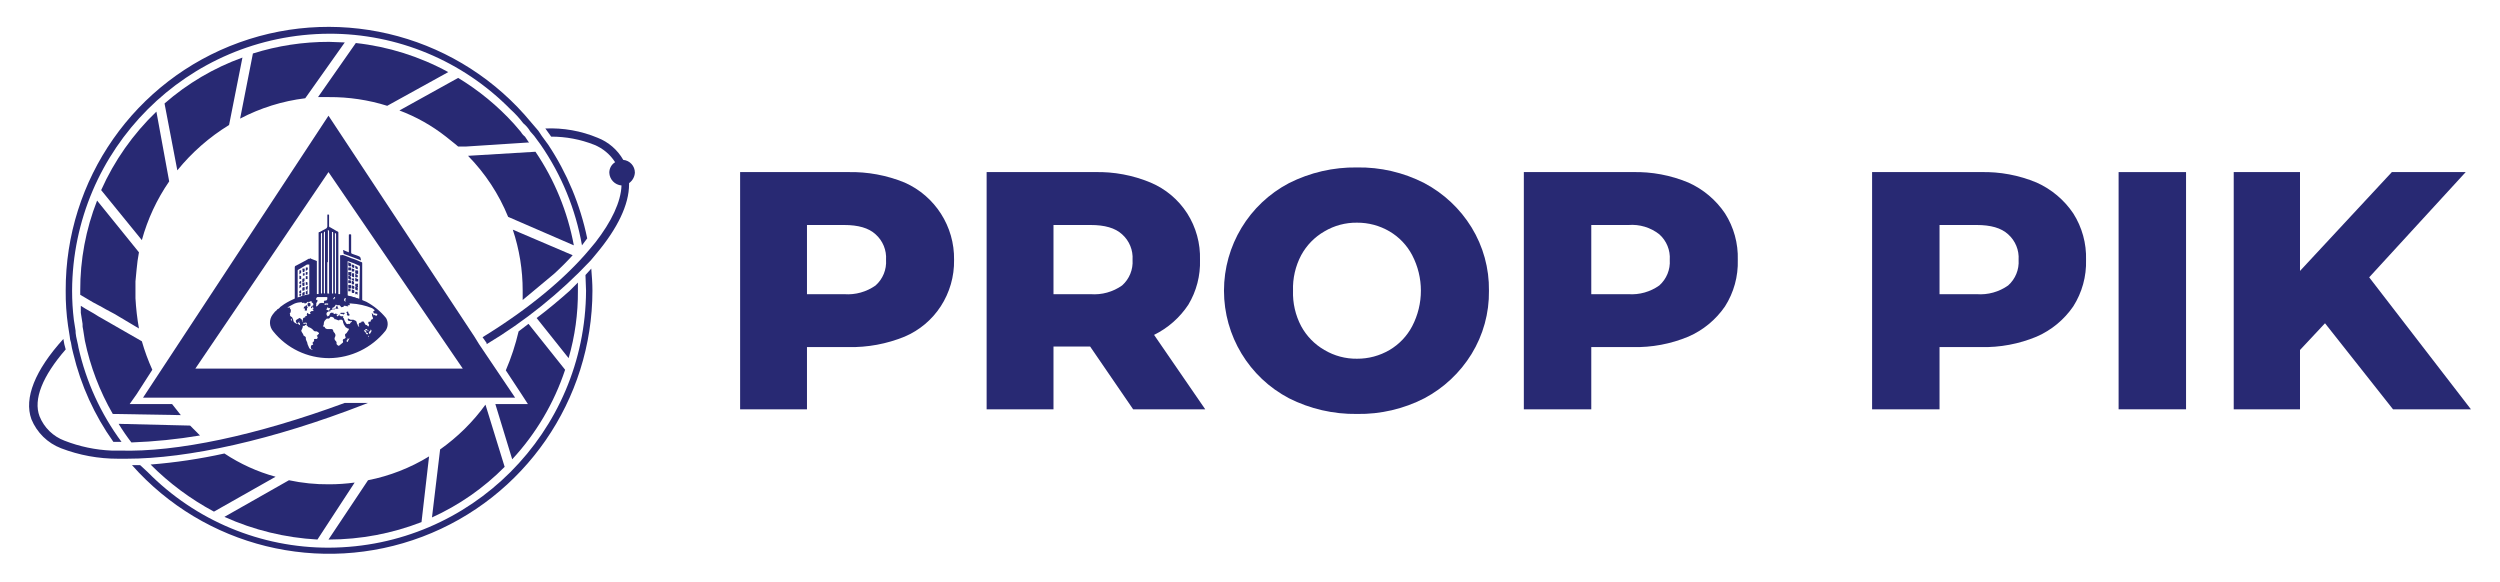
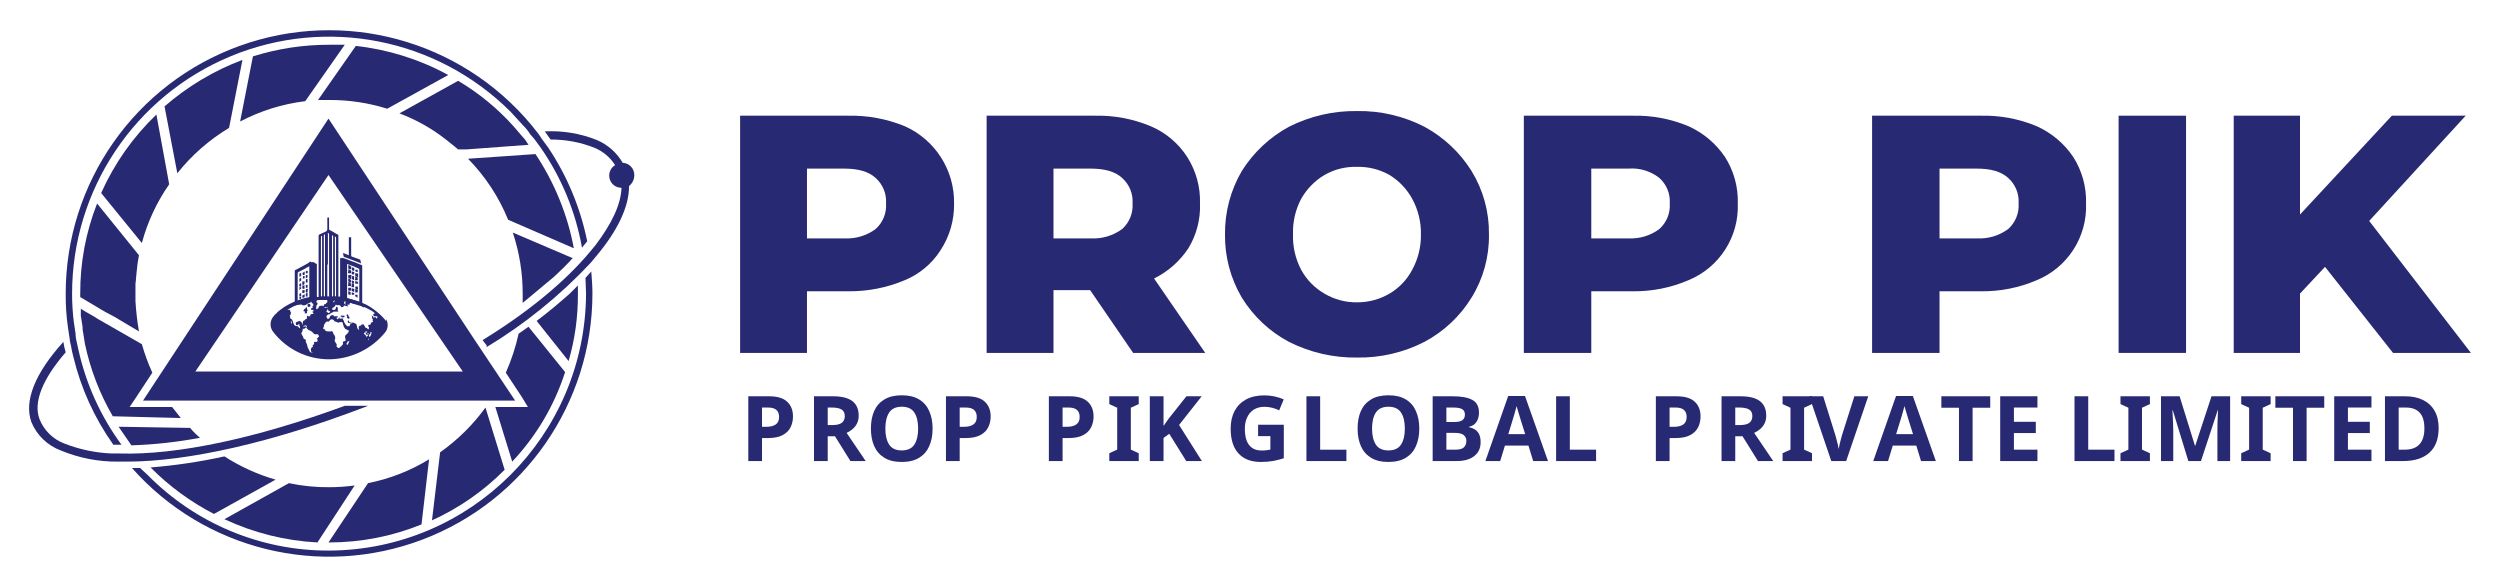
- <svg xmlns="http://www.w3.org/2000/svg" id="Layer_1" data-name="Layer 1" viewBox="0 0 430 100">
+ <svg xmlns="http://www.w3.org/2000/svg" id="Layer_1" data-name="Layer 1" viewBox="0 0 430 101">
  <defs>
-     <style>.cls-1{fill:#282973;}</style>
+     <style>.cls-1,.cls-2{fill:#282973;}.cls-2{font-size:15.59px;font-family:Montserrat-Bold, Montserrat;font-weight:700;}.cls-3{letter-spacing:-0.01em;}.cls-4{letter-spacing:0em;}.cls-5{letter-spacing:-0.01em;}.cls-6{letter-spacing:0em;}.cls-7{letter-spacing:-0.04em;}.cls-8{letter-spacing:-0.03em;}</style>
  </defs>
-   <path class="cls-1" d="M56.6,7.2a43.3,43.3,0,0,0-13.1,2L41.3,20.4a32.6,32.6,0,0,1,11.2-3.5h0l6.8-9.6ZM90.9,24.4l-.6-.9a2.7,2.7,0,0,1-.7-.8l-1.2-1.4a43,43,0,0,0-9.6-7.9h0L68.7,19a30,30,0,0,1,8,4.5l1.5,1.2.6.5h1.4L91,24.5A.1.1,0,0,0,90.9,24.4ZM56.6,83.3a31.7,31.7,0,0,1-6.9-.7L38.6,88.9a44.8,44.8,0,0,0,16,3.9L61,83A32.5,32.5,0,0,1,56.6,83.3ZM26.9,19.2a42.9,42.9,0,0,0-9.5,13.5l7,8.6a33.3,33.3,0,0,1,4.7-10.1ZM23.3,50V48.4c.1-.7.1-1.4.2-2.1a28.9,28.9,0,0,1,.4-2.9l-7.2-8.9A41.9,41.9,0,0,0,13.8,50v.7L16,52l1.5.8.7.4,1.5.8,4.2,2.5a43.5,43.5,0,0,1-.6-5.2Zm6.3,19.5H22.3l1.2-1.7,2.7-4.2a35.4,35.4,0,0,1-1.8-4.9l-6.1-3.5-1.4-.8-.8-.5-1.4-.8-.8-.5v1.2l.3,1.9a3.1,3.1,0,0,0,.1,1l.3,1.9a42.7,42.7,0,0,0,4.8,12.6l11.7.2Zm3.1,3.7-12.3-.3a36.2,36.2,0,0,0,2.2,3.2,90.7,90.7,0,0,0,11.8-1.2ZM38.6,78h0a93.3,93.3,0,0,1-12.7,1.9A46.1,46.1,0,0,0,36.8,88l10.6-6A30.5,30.5,0,0,1,38.6,78Zm24.7,4.6L56.5,92.8h.1a44.1,44.1,0,0,0,15.9-3l1.3-11.3A31.9,31.9,0,0,1,63.3,82.6Zm20.2-13a33.5,33.5,0,0,1-7.8,7.7h0L74.3,89a41.9,41.9,0,0,0,12.5-8.7Zm7.4-13.9L89.2,57h0A40.4,40.4,0,0,1,87,63.7l2.7,4.1,1.1,1.7H85.2L88.1,79a42.2,42.2,0,0,0,9.1-15.4ZM88.2,39.5h0A33,33,0,0,1,89.9,50v1.6l5.4-4.5c1.2-1.1,2.2-2.1,3.2-3.2Zm11.2,9.1L98,50c-1.8,1.6-3.7,3.2-5.7,4.7l5.5,6.9A40.6,40.6,0,0,0,99.4,50ZM92.1,26.1l-11.6.7h0a32.5,32.5,0,0,1,6.9,10.5h0l11.3,4.9A42.5,42.5,0,0,0,92.1,26.1ZM61.2,7.4l-6.5,9.3h1.9a32.7,32.7,0,0,1,10,1.5l10.5-5.8A42.9,42.9,0,0,0,61.2,7.4ZM28.3,17.8l2.2,11.5a35,35,0,0,1,8.9-7.8L41.7,9.9A42,42,0,0,0,28.3,17.8Z" />
-   <path class="cls-1" d="M13.5,59.8c-.1-.7-.3-1.3-.4-1.9s-.1-.7-.1-1L12.7,55a41.9,41.9,0,0,1-.3-5A44.4,44.4,0,0,1,56.6,5.8a43.6,43.6,0,0,1,31.2,13A17,17,0,0,1,90,21.2a5.3,5.3,0,0,1,1.2,1.4l.7.8L93,24.9a43.8,43.8,0,0,1,7.1,17.3L101,41a45.9,45.9,0,0,0-6.7-16.1l-1.1-1.5-.6-.9-1.2-1.4A45.2,45.2,0,0,0,11.3,50a40.3,40.3,0,0,0,.4,6l.3,1.9a3.6,3.6,0,0,0,.2,1,16.2,16.2,0,0,0,.4,1.9A43.7,43.7,0,0,0,19.5,76h1.4A43.1,43.1,0,0,1,13.5,59.8Z" />
-   <path class="cls-1" d="M101.7,46.2l-1,1.1c0,.9.1,1.8.1,2.7A44.4,44.4,0,0,1,56.6,94.2a43.6,43.6,0,0,1-31.2-13L24.1,80H22.7a45.3,45.3,0,0,0,79.2-30C101.9,48.7,101.8,47.5,101.7,46.2Z" />
-   <path class="cls-1" d="M63.3,69.3l-.5.2c-15.9,6.2-30.5,9.4-41,9.4H20.3a27.2,27.2,0,0,1-9.8-1.8,9,9,0,0,1-5.1-5c-1.3-3.6.6-8.4,5.5-13.8a11.6,11.6,0,0,0,.4,1.8c-4,4.6-5.6,8.6-4.5,11.5a7.4,7.4,0,0,0,4.3,4.2,25.1,25.1,0,0,0,8.1,1.7h1.4c9.8.3,23.5-2.6,38.7-8.2Z" />
-   <path class="cls-1" d="M108.2,31.5v.2c0,3.5-2,7.6-5.6,11.9l-1,1.2A83.7,83.7,0,0,1,83.7,59.2V59l-.7-1c8-4.9,14.3-10.2,18.4-15.1l1-1.2c2.8-3.6,4.4-7,4.5-9.8a2.3,2.3,0,0,1-2.1-2.2,2.1,2.1,0,0,1,1-1.8,7.7,7.7,0,0,0-3.6-3,20.1,20.1,0,0,0-7.4-1.4l-1-1.4a21,21,0,0,1,9,1.6,8.7,8.7,0,0,1,4.4,3.8,2.2,2.2,0,0,1,2,2.2A2.4,2.4,0,0,1,108.2,31.5Z" />
-   <path class="cls-1" d="M82.4,59.2l-.8-1.3-25.1-38L24.6,68.4h64ZM33.6,63.4,56.5,29.6,79.6,63.4Z" />
-   <path class="cls-1" d="M66.4,54.7A11.3,11.3,0,0,0,63,51.9a21.3,21.3,0,0,0-3.3-1.1l-1.8-.2a11.3,11.3,0,0,0-2.6,0H53.2a12.5,12.5,0,0,0-4.3,1.7l-.7.5a1,1,0,0,1-.5.4c-.1.2-.3.3-.4.4l-.4.5A2.3,2.3,0,0,0,47,57a12.3,12.3,0,0,0,9.6,4.6,12.6,12.6,0,0,0,9.7-4.7,2,2,0,0,0,.1-2.2Zm-7.1-3.4h.2c0,.1,0,.2-.1.2v.3s.1,0,0,.1l-.2-.2A.4.4,0,0,1,59.3,51.3Zm-1.8-.2h.1c0,.1.1.1,0,.2a.1.1,0,0,0-.1.1c0,.1,0,.1-.1.1a.1.1,0,0,0-.1-.1Zm-1,1.9h.3a.3.3,0,0,1-.1.2c-.1.1-.1.1,0,.2h-.3a.1.1,0,0,0-.1-.1c-.2,0-.2-.1-.1-.2s.1-.1.1-.2,0-.1.1,0A.1.1,0,0,1,56.5,53Zm-.3-.6Zm.2,0h-.2c-.1-.1-.1-.1-.1,0s-.1,0-.2,0-.1,0-.1,0,0-.2.1-.2h.4A.1.1,0,0,1,56.4,52.4Zm-2.8-1.2h.6s-.1.1-.1-.1h-.5Zm-1.6.5c0-.1.3-.1.4-.1H52C51.9,51.7,51.9,51.7,52,51.7Zm-2,3.2c.1,0,0-.1.1-.1h0c.1.1.1.2.1.4S50.1,55,50,54.9Zm4.7,2.6c0,.1-.1.1-.1.2h-.1c0,.1,0,.1.1.2s0,.3-.1.4h-.3c-.1,0-.2,0-.2.2h0c.1.1,0,.2-.1.3s-.2.1-.1.3.1.2,0,.2-.3.1-.3.2a.6.6,0,0,0,.1.6h.2a.2.2,0,0,1-.3,0l-.3-.2-.3-.7a1.4,1.4,0,0,0-.2-.6.9.9,0,0,1-.1-.5c0-.1,0-.1-.1-.2l-.3-.2h0c0-.2-.2-.4-.3-.6s-.1-.3,0-.4a1.4,1.4,0,0,0,.2-.7h-.3s-.1.1-.1,0-.3-.1-.4-.3-.1,0-.2,0-.5-.2-.6-.4a1.9,1.9,0,0,0-.3-.8h-.1c-.1-.1-.3-.2-.2-.5h0c-.1-.1-.1-.1,0-.2h0c.1,0,.1-.1.1-.2s.1-.1,0-.1h0c0-.1.1-.2,0-.3h0c-.2,0-.1-.1-.1-.2s.1,0,0-.1h-.5l.9-.5a2.8,2.8,0,0,1,1.3-.4c.1,0,.3-.1.4.1h.2c.1-.1.1-.1.2.1h.1c.1-.1.2,0,.3-.2s.2,0,.3,0-.1.2-.2.2h0v.2a.4.4,0,0,0,.1.3h.2c.1,0,.1,0,.1-.1h.1v-.2h0c0-.2,0-.2-.1-.3h-.2c-.1,0,0-.1,0-.2h.1c.1,0,.2,0,.2-.1h.1c.1,0,.1,0,.1.1s0,.2.2.2.1.1-.1.1h.1c.1.1.1.1.1.3h-.1s-.1,0,0,.2h-.2a.1.1,0,0,0-.1.1c0,.1,0,.2.1.2h.1v-.2a.2.2,0,0,1,.2.2v.2c-.1,0-.1-.1-.2,0h.1c0,.1.1.1.1.2s.1,0,0,.1h-.3l-.3.2h0a.4.4,0,0,1,.1.3c-.1,0-.3.1-.4-.1s-.2,0-.2.1-.1.1,0,.2-.1.1-.2.2h-.2c.1,0,.1.1.1.2h-.2l-.2.2h0V55c-.1.1-.1.2,0,.4h0a.1.1,0,0,1-.1-.1c0-.1-.1-.2-.1-.3s-.1-.1-.2-.2-.1-.1-.2-.1L51,55c-.1.1-.2.2-.1.3h0a.3.3,0,0,0,.3.3.1.1,0,0,0,.1-.1.1.1,0,0,1,.1-.1c0-.1.1-.1.1-.2a.4.4,0,0,1-.1.3h.1c.1.1.1.1.1.3s0,.2.1.2h.4a.2.2,0,0,0,.3,0c.1,0,.1-.2.2-.1h.1v-.2c-.1-.1-.3,0-.4,0h-.2l.3-.2h.3a.4.4,0,0,1,.1.3c-.1.2-.1.2,0,.2l.3.3h.1a1.8,1.8,0,0,1,.7.5c.1.2.3.2.6.2l.3.2C54.9,57.4,54.9,57.5,54.7,57.5Zm-2.5-1.9a.1.1,0,0,1-.1-.1C52.2,55.5,52.2,55.5,52.2,55.6Zm-.1-.1Zm3.4-3.4h-.3c-.2.1-.4.1-.4.3l-.3.3h-.1c0-.1-.1-.1,0-.2v-.3c0-.1,0-.1.1-.2a.4.4,0,0,0,.1-.3c0-.1,0-.2-.2-.1s.1-.2,0-.2.1-.3.2-.3h1.6c.1,0,.1,0,.1.1h0v.2a.3.3,0,0,1-.3.3h-.2c0,.1-.1.1-.1.2A.1.1,0,0,1,55.5,52.1Zm3.7,6.2h-.1c-.1.1-.2.2-.1.4v.2l-.6.5a.2.2,0,0,1-.3,0c-.1-.1-.3-.2-.2-.4a.5.5,0,0,0-.2-.4.5.5,0,0,1-.1-.6c.2-.3.1-.6-.2-.9a.4.4,0,0,1-.1-.3c-.1-.2-.2-.2-.4-.2h-.4a.7.7,0,0,1-.6-.2.3.3,0,0,0-.1-.2h-.2c0-.2,0-.3.1-.4h0A.9.9,0,0,1,56,55l.2-.2h.4c0-.1.2-.1.2-.3h.3c.2.1.3.1.4.3s.1.1.2.1l.5.2c.1,0,.2,0,.2-.1h.4a.4.4,0,0,1,.2.4,2,2,0,0,0,.4.8.1.1,0,0,0,.1.1l.3.2c.2,0,.2,0,.2.2l-.4.6c-.3.2-.3.2-.2.6h0C59.5,58.1,59.5,58.1,59.2,58.3Zm.8.1c-.1.1-.1.3-.2.4h-.1c-.1-.1-.1-.1-.1-.2a.5.5,0,0,0,.2-.4.1.1,0,0,1,.1.1c.1,0,.1-.1.2-.2A.6.6,0,0,1,60,58.4Zm3-1c-.1-.1-.1-.3-.3-.4s-.1-.1,0-.2h0c.1,0,.1-.2.3-.2h.1c.1.1.1.2,0,.2h-.3c0,.1,0,.1.1.1s.1.1.1.2a.2.2,0,0,0,.2.2h.1c0,.1,0,.2-.1.2S63,57.5,63,57.4Zm.2-.6h.2a.1.1,0,0,1-.1.1c-.1,0-.2,0-.1-.1S63.1,56.8,63.2,56.8Zm.2,1.4h-.2c.1.1.2,0,.2-.1Zm-.1-.2a.4.4,0,0,1,.1-.3C63.5,57.9,63.4,57.9,63.3,58Zm.4-.7a.1.1,0,0,1-.1.1c-.1.1-.1.1-.1,0a.4.4,0,0,0-.1-.3c.3-.1.3-.3.4-.4h-.1c0-.1.1,0,.1,0s.1.1.1.2S63.8,57.1,63.7,57.3Zm1.1-3h-.2c-.1-.1-.1-.2-.2-.1s-.2,0-.2-.1-.1-.1-.2-.2h-.1a.4.4,0,0,1,.1.3v.2c.1.1.2.1.1.3h0c.1.1.1.1,0,.2H64c-.1,0-.1.1-.2.2s0,.2-.1.2a.1.1,0,0,1-.1.1.1.1,0,0,0-.2,0,.2.2,0,0,0,0,.3c.1.1.1.2,0,.4s-.2-.2-.4-.2-.1,0-.1,0l-.3-.5a.1.1,0,0,0-.1-.1h-.3a.2.2,0,0,1-.2.2.3.3,0,0,0-.3.3.6.6,0,0,0,.1.4h-.1l-.2-.3c0-.1,0-.2-.1-.2h0c0-.2-.1-.3-.1-.4s-.3-.2-.5-.3h-.5c-.1-.1-.3-.1-.3-.2h-.1a.1.1,0,0,0-.1.1c0,.1.1.1.1.2s0,.1.2.1h.1c0,.1.1.1.1,0h.2v.2h-.1c-.1.1-.2.2-.2.3h-.3c-.1.1-.2,0-.3,0a3.1,3.1,0,0,1-.5-1h0c-.2-.1-.1-.2,0-.3h-.2c-.1-.1-.1,0-.1,0h-.2c0-.1-.1-.1-.2-.1v-.2h0c-.1,0-.1,0-.1.1s-.2.1-.2.2H58a.4.4,0,0,1-.1-.3h.2c0-.1,0-.1-.2-.1a.2.2,0,0,0-.3,0h-.2c-.1-.1,0-.1,0-.2h-.3c-.1-.1-.4.1-.4.3s-.2.2-.3.3-.1,0-.1-.1a.1.1,0,0,1-.1-.1.4.4,0,0,1,.3-.6h0a.1.1,0,0,1,.2,0c.1,0,.1,0,.1-.1a.2.2,0,0,1,.2-.2h.1l.3-.2c.1-.1.2.1.2,0h.5c.1,0,.1,0,.1-.1h-.1v-.2c0-.1,0-.1-.1-.1h-.1c-.1-.1-.1,0-.1.1a.8.8,0,0,1-.2.4h-.4c-.1-.1-.1-.1,0-.2h0c0-.1,0-.1.1-.1s.3-.2.4-.4a.1.1,0,0,1,.2,0h.3c.1,0,.1-.1.2,0s0,.1.1.1a.1.1,0,0,1,.1.1c0,.1.1.2.3.1H59c.1,0,.1,0,.1-.1s0-.1.1-.1,0,0,.1,0,.1-.1.1,0,.3,0,.4.1h.1c0-.1-.1-.1-.1-.2h.3c.1-.1.1-.1,0-.3h.3A11.4,11.4,0,0,1,64,53l.4.3v.2h-.1c-.1,0-.1,0-.1.1s.1.2.1.3h.3a.1.1,0,0,0,.2,0,.3.3,0,0,1,.1.2Z" />
-   <path class="cls-1" d="M59.9,53.7c0-.1,0-.1-.1-.1h-.1c0,.1-.1.1-.2,0h0l.2.3v.2h-.1c.1,0,.1.2.3.2s.2,0,.2-.1v-.2C60,54,59.9,53.9,59.9,53.7Z" />
-   <path class="cls-1" d="M59.1,53.8h-.5c-.1.1-.1.1,0,.2h.2c0,.1.1.1.1,0A.1.1,0,0,1,59,54c0,.1,0,.1.1.1s0-.1.1-.1h.1C59.2,53.9,59.3,53.7,59.1,53.8Z" />
-   <path class="cls-1" d="M52.2,53.2h0c0-.1,0-.2.1-.2a.1.1,0,0,1,.1.1h0c.1.1,0,.2,0,.3h.1c.2.1.3,0,.3-.1V53h0c.2,0,.1-.1.1-.1s0-.2-.1-.2h0c0-.2,0-.2-.2-.2h0v0c0,.1,0,.1-.1.2h-.1c-.1,0-.1.2-.2.3h0A.2.2,0,0,1,52.2,53.2Z" />
-   <path class="cls-1" d="M62.6,51.8h-.2c-.1,0-.1-.1-.1-.3V45.3c0-.1,0-.2-.1-.2L61,44.6l-.6-.2-1-.4c-.3-.1-.5-.2-.7-.1s-.1-.1-.2,0v6.7h-.3V40a.2.2,0,0,0-.2-.2l-1.2-.7a.2.2,0,0,1-.2-.2V37h0a.1.1,0,0,0-.1-.1h-.1c-.1,0-.1,0-.1.2v1.8a.5.5,0,0,1-.2.4l-1.1.6c-.2,0-.2.1-.2.2V50.4c0,.2,0,.2-.2.2s-.1.1-.1,0h0V44.9l-.5-.2-.5-.2c0-.1-.1-.1-.2,0h-.2l-.7.4-1.5.8c-.1,0-.2.1-.2.3v5.6h-.2c.3,0,.1.1.1.3l1.5-.5.8-.3h.5l1.5-.3h1.4a8.8,8.8,0,0,1,2.8.2l.9.2h.6l1.4.4.6.3C62.6,52,62.4,51.8,62.6,51.8Zm-9.4-1.1c0,.2,0,.2-.1.2s-.2,0-.1-.1h-.3c-.1,0-.1,0-.1.1s0,.1-.1.1-.1.1-.1,0h-.1s-.2,0-.2.1H52l-.8.2h0V46.6c0-.1,0-.2.1-.2l1-.6.5-.3h.4Zm2.2-.3h0a.1.1,0,1,1-.2,0h0V40.3c0-.2,0-.2.2-.2h0Zm.5-10.3V50.4a.1.1,0,1,1-.2,0V40.1c0-.2.1-.2.2-.3Zm.7,10.4c-.1.1-.1,0-.2,0h-.1V45.1h.1V39.7s-.1-.1,0-.1.2,0,.2.2V50.4S56.7,50.5,56.6,50.5Zm.7,0h-.2V39.9c.2,0,.2,0,.2.2V50.4Zm.5-.1h0a.1.1,0,1,1-.2,0h0V40.1c.2,0,.2.1.2.2Zm4,.9c0,.1,0,.1-.1.1a7.7,7.7,0,0,0-1.9-.5v-6h0l1.1.4.9.4c.1,0,.1.1.1.2Z" />
-   <path class="cls-1" d="M59,43c0,.2.1.4.1.6a.1.1,0,0,0,.1.1l1.9.7,1,.4a4.3,4.3,0,0,1-.1-.5l-.2-.2-1.1-.4c-.3-.1-.3-.1-.3-.4V40.5c0-.2,0-.2-.2-.2s-.2,0-.2.2v2.9Z" />
-   <path class="cls-1" d="M61.5,46.5h-.4v.4c0,.1,0,.1.1.2h.4v-.5Z" />
-   <path class="cls-1" d="M61.5,48l-.4-.2v.5a.1.1,0,0,0,.1.1h.4v-.4A.1.1,0,0,0,61.5,48Z" />
-   <path class="cls-1" d="M60.3,48.1h.1a.7.7,0,0,0-.1-.5c0-.1-.2-.1-.3-.2h-.1v.2C59.9,48,59.9,48,60.3,48.1Z" />
-   <path class="cls-1" d="M60.3,46.8h-.4v.5l.4.2h.1v-.5A.1.1,0,0,0,60.3,46.8Z" />
-   <path class="cls-1" d="M60,46.5h.4v-.4c0-.1,0-.1-.1-.1h-.4v.4C59.9,46.5,59.9,46.5,60,46.5Z" />
-   <path class="cls-1" d="M60.3,49h-.4v.4c0,.1.1.1.1.2h.4v-.5Z" />
-   <path class="cls-1" d="M60,48.7h.4a1.1,1.1,0,0,0-.1-.5h-.4v.4C59.9,48.7,59.9,48.7,60,48.7Z" />
-   <path class="cls-1" d="M61.2,47.7h.3c.1-.2,0-.3,0-.4h0l-.4-.2v.5A.1.1,0,0,0,61.2,47.7Z" />
-   <path class="cls-1" d="M61.1,49.8l.4.2c.1-.6.1-.6-.4-.7h0v.4Z" />
-   <path class="cls-1" d="M61.6,48.8h-.5v.2c0,.3,0,.3.4.4h.1C61.5,49,61.6,48.9,61.6,48.8Z" />
-   <path class="cls-1" d="M61.5,46.3h0c.1-.1,0-.2,0-.4h0l-.4-.2C61.1,46.2,61.1,46.2,61.5,46.3Z" />
-   <path class="cls-1" d="M60,45.8h.4v-.4a.1.1,0,0,0-.1-.1l-.4-.2v.5Z" />
-   <path class="cls-1" d="M61.2,50.5l.3.2v-.5h-.4v.5Z" />
-   <path class="cls-1" d="M60.9,47h-.4v.2c0,.4,0,.4.4.5h0v-.5Z" />
-   <path class="cls-1" d="M60.6,46.2h-.1v.4c0,.1,0,.1.1.1h.3C61,46.3,61,46.3,60.6,46.2Z" />
-   <path class="cls-1" d="M60.6,48.9h.3v-.2c0-.3,0-.3-.4-.4v.4C60.5,48.9,60.5,48.9,60.6,48.9Z" />
-   <path class="cls-1" d="M60.6,49.1h-.1c0,.6-.1.5.4.6h0C61,49.3,61,49.2,60.6,49.1Z" />
-   <path class="cls-1" d="M60,49.6a.1.1,0,0,0-.1.1v.4h.4C60.3,49.6,60.4,49.8,60,49.6Z" />
-   <path class="cls-1" d="M60.9,46.1h0c.1-.5.1-.5-.3-.6h-.1C60.5,46,60.5,46,60.9,46.1Z" />
-   <path class="cls-1" d="M60.9,48.3h0v-.4h-.4C60.5,48.2,60.5,48.2,60.9,48.3Z" />
-   <path class="cls-1" d="M60.6,49.8h-.1v.5a.1.1,0,0,1,.1.1h.3C61,50,61,49.9,60.6,49.8Z" />
-   <path class="cls-1" d="M52,48.5h.2l.2-.2c-.1-.1,0-.2,0-.4h-.3a.1.1,0,0,1-.1.1Z" />
-   <path class="cls-1" d="M52.9,48v-.5h-.3v.5h.3Z" />
-   <path class="cls-1" d="M52.2,49.2a.2.2,0,0,0,.2-.2c-.1-.1,0-.2,0-.4H52v.5Z" />
-   <path class="cls-1" d="M52.4,49.4h-.3a.1.1,0,0,1-.1.1v.5h.2a.2.2,0,0,0,.2-.2Z" />
-   <path class="cls-1" d="M52.9,47.2h0v-.4h-.3v.5Z" />
-   <path class="cls-1" d="M52.1,50.3a.1.1,0,0,1-.1.1v.5c.4-.1.4-.1.4-.4v-.3Z" />
-   <path class="cls-1" d="M51.5,47.4V48h.3v-.5Z" />
-   <path class="cls-1" d="M51.5,47.2c.1-.1.2-.1.2-.2s.1,0,.1-.1v-.4h-.3Z" />
-   <path class="cls-1" d="M51.8,48.9l-.3.2h0v.5l.2-.2c.1,0,.1,0,.1-.1Z" />
-   <path class="cls-1" d="M52.4,47h-.3v.5c0-.1.1-.1.2-.1s.1-.1.1-.2Z" />
-   <path class="cls-1" d="M52.1,46.8h.2c0-.1.1-.1.1-.2v-.4h-.3a.1.1,0,0,0-.1.1C52.1,46.5,52,46.7,52.1,46.8Z" />
-   <path class="cls-1" d="M52.6,46.6l.3-.2h0c0-.1.1-.3,0-.4h-.2c-.1,0-.1,0-.1.1Z" />
-   <path class="cls-1" d="M51.8,50.5h-.3v.4h.2c0-.1.1-.1.1-.2Z" />
-   <path class="cls-1" d="M52.9,49.1c0,.1-.1.1-.2.2s-.1,0-.1.1v.4h.3C52.9,49.5,53,49.3,52.9,49.1Z" />
-   <path class="cls-1" d="M51.5,50.4h.3v-.5c-.3.1-.4.2-.3.5Z" />
-   <path class="cls-1" d="M52.9,49.9l-.2.2c-.1,0-.1,0-.1.1v.4h.3Z" />
-   <path class="cls-1" d="M52.7,48.5h-.1V49h.3v-.4Z" />
-   <path class="cls-1" d="M51.5,48.8h.3v-.5c-.3.1-.4.3-.3.5Z" />
-   <path class="cls-1" d="M155.6,31.4a14.3,14.3,0,0,1,8.5,13.3,14.2,14.2,0,0,1-2.3,8,13.9,13.9,0,0,1-6.2,5.2,24.3,24.3,0,0,1-9.7,1.8h-7.1V70.4H127.3V29.6h18.6A24.3,24.3,0,0,1,155.6,31.4Zm-5,17.7a5.4,5.4,0,0,0,1.8-4.4,5.4,5.4,0,0,0-1.8-4.4c-1.2-1.1-3-1.6-5.4-1.6h-6.4V50.6h6.4A8.3,8.3,0,0,0,150.6,49.1Z" />
-   <path class="cls-1" d="M187.5,59.6h-6.3V70.4H169.7V29.6h18.6a23.5,23.5,0,0,1,9.6,1.8,13.9,13.9,0,0,1,6.3,5.3,14.1,14.1,0,0,1,2.2,8,14.1,14.1,0,0,1-2,7.7,15,15,0,0,1-5.9,5.2l8.8,12.8H194.9ZM193,40.3c-1.2-1.1-3-1.6-5.4-1.6h-6.4V50.6h6.4a8.3,8.3,0,0,0,5.4-1.5,5.4,5.4,0,0,0,1.8-4.4A5.4,5.4,0,0,0,193,40.3Z" />
-   <path class="cls-1" d="M221.7,68.5a20.9,20.9,0,0,1,0-37,25.2,25.2,0,0,1,11.7-2.7A24.5,24.5,0,0,1,245,31.5a21.2,21.2,0,0,1,8.1,7.6,20.3,20.3,0,0,1,3,10.9,20.3,20.3,0,0,1-3,10.9,21.2,21.2,0,0,1-8.1,7.6,24.5,24.5,0,0,1-11.6,2.7A25.2,25.2,0,0,1,221.7,68.5ZM239,60.2a10.3,10.3,0,0,0,3.9-4.1,13.2,13.2,0,0,0,0-12.2,10.3,10.3,0,0,0-3.9-4.1,10.9,10.9,0,0,0-5.6-1.5,10.7,10.7,0,0,0-5.6,1.5,10.5,10.5,0,0,0-4,4.1,12.2,12.2,0,0,0-1.4,6.1,12.2,12.2,0,0,0,1.4,6.1,10.5,10.5,0,0,0,4,4.1,10.7,10.7,0,0,0,5.6,1.5A10.9,10.9,0,0,0,239,60.2Z" />
-   <path class="cls-1" d="M290.4,31.4a15,15,0,0,1,6.3,5.3,14.1,14.1,0,0,1,2.2,8,14.1,14.1,0,0,1-2.2,8,14.8,14.8,0,0,1-6.3,5.2,23.5,23.5,0,0,1-9.6,1.8h-7.1V70.4H262.1V29.6h18.7A23.5,23.5,0,0,1,290.4,31.4Zm-5,17.7a5.4,5.4,0,0,0,1.8-4.4,5.4,5.4,0,0,0-1.8-4.4,7.6,7.6,0,0,0-5.3-1.6h-6.4V50.6h6.4A8.2,8.2,0,0,0,285.4,49.1Z" />
-   <path class="cls-1" d="M350.3,31.4a15,15,0,0,1,6.3,5.3,14.1,14.1,0,0,1,2.2,8,14.1,14.1,0,0,1-2.2,8,14.8,14.8,0,0,1-6.3,5.2,23.5,23.5,0,0,1-9.6,1.8h-7.1V70.4H322V29.6h18.7A23.5,23.5,0,0,1,350.3,31.4Zm-4.9,17.7a5.4,5.4,0,0,0,1.8-4.4,5.4,5.4,0,0,0-1.8-4.4c-1.2-1.1-3-1.6-5.4-1.6h-6.4V50.6H340A8.3,8.3,0,0,0,345.4,49.1Z" />
-   <path class="cls-1" d="M364.4,29.6H376V70.4H364.4Z" />
-   <path class="cls-1" d="M399.9,55.6l-4.3,4.6V70.4H384.2V29.6h11.4v17l15.8-17h12.7L407.5,47.7,425,70.4H411.6Z" />
+   <path class="cls-1" d="M56.6,7.7a43.3,43.3,0,0,0-13.1,2L41.3,20.9a32.6,32.6,0,0,1,11.2-3.5h0l6.8-9.7ZM90.9,24.9l-.6-.9-.7-.8-1.2-1.4a40.5,40.5,0,0,0-9.6-7.9h0L68.7,19.5a30,30,0,0,1,8,4.5l1.5,1.2.6.5h1.4L91,24.9ZM56.6,83.8a31.7,31.7,0,0,1-6.9-.7L38.6,89.3a42.9,42.9,0,0,0,16,4L61,83.5A32.5,32.5,0,0,1,56.6,83.8ZM26.9,19.7a42.9,42.9,0,0,0-9.5,13.5l7,8.6a32.2,32.2,0,0,1,4.7-10.1ZM23.3,50.5V48.8c.1-.6.1-1.3.2-2a25.4,25.4,0,0,1,.4-2.9L16.7,35a41.9,41.9,0,0,0-2.9,15.5v.6L16,52.4l1.5.9.7.4,1.5.8L23.9,57a46,46,0,0,1-.6-5.2ZM29.6,70H22.3l1.2-1.8,2.7-4.1a35.4,35.4,0,0,1-1.8-4.9l-6.1-3.5-1.4-.8-.8-.5-1.4-.8-.8-.5v1.2l.3,1.9a3.4,3.4,0,0,0,.1,1l.3,1.9a42.1,42.1,0,0,0,4.8,12.5l11.7.3Zm3.1,3.6-12.3-.2,2.2,3.2a77.1,77.1,0,0,0,11.8-1.3A13.7,13.7,0,0,1,32.7,73.6Zm5.9,4.9h0a93.3,93.3,0,0,1-12.7,1.9,43.2,43.2,0,0,0,10.9,8l10.6-5.9A33.5,33.5,0,0,1,38.6,78.5Zm24.7,4.6L56.5,93.3h.1a42.1,42.1,0,0,0,15.9-3.1L73.8,79A31.9,31.9,0,0,1,63.3,83.1Zm20.2-13a33.5,33.5,0,0,1-7.8,7.7h0L74.3,89.5a41.9,41.9,0,0,0,12.5-8.7Zm7.4-13.9-1.7,1.2h0A35.1,35.1,0,0,1,87,64.1l2.7,4.1L90.8,70H85.2l2.9,9.4A40.6,40.6,0,0,0,97.2,64ZM88.2,40h0a33,33,0,0,1,1.7,10.5v1.6l5.4-4.5c1.2-1.1,2.2-2.1,3.2-3.2Zm11.2,9.1L98,50.5c-1.8,1.6-3.7,3.2-5.7,4.7l5.5,6.9a40.6,40.6,0,0,0,1.6-11.6ZM92.1,26.5l-11.6.8h0a32.5,32.5,0,0,1,6.9,10.5h0l11.3,4.9A43.7,43.7,0,0,0,92.1,26.5ZM61.2,7.9l-6.5,9.3h1.9a32.7,32.7,0,0,1,10,1.5l10.5-5.8A42.9,42.9,0,0,0,61.2,7.9ZM28.3,18.3l2.2,11.5A33.1,33.1,0,0,1,39.4,22l2.3-11.7A44.2,44.2,0,0,0,28.3,18.3Z" />
+   <path class="cls-1" d="M13.5,60.2c-.1-.6-.3-1.2-.4-1.8s-.1-.7-.1-1l-.3-2a39.1,39.1,0,0,1-.3-4.9A44.2,44.2,0,0,1,87.8,19.2L90,21.6a7.9,7.9,0,0,1,1.2,1.5l.7.8L93,25.4a43.4,43.4,0,0,1,7.1,17.2l.9-1.1a45.1,45.1,0,0,0-6.7-16.1l-1.1-1.5-.6-.9-1.2-1.5a45.3,45.3,0,0,0-80.1,29,38.1,38.1,0,0,0,.4,5.9l.3,2a4.4,4.4,0,0,0,.2,1,16.2,16.2,0,0,0,.4,1.9,43.7,43.7,0,0,0,6.9,15.2h1.4A43.5,43.5,0,0,1,13.5,60.2Z" />
+   <path class="cls-1" d="M101.7,46.7l-1,1.1c0,.9.1,1.8.1,2.7A44.4,44.4,0,0,1,56.6,94.7a43.6,43.6,0,0,1-31.2-13l-1.3-1.2H22.7a45.3,45.3,0,0,0,79.2-30C101.9,49.2,101.8,48,101.7,46.7Z" />
+   <path class="cls-1" d="M63.3,69.8l-.5.2c-15.9,6.1-30.5,9.4-41,9.4H20.3a25.1,25.1,0,0,1-9.8-1.9,8.8,8.8,0,0,1-5.1-4.9C4.1,69,6,64.2,10.9,58.8a11.6,11.6,0,0,0,.4,1.8c-4,4.6-5.6,8.6-4.5,11.5a7.4,7.4,0,0,0,4.3,4.2A25.1,25.1,0,0,0,19.2,78h1.4c9.8.3,23.5-2.6,38.7-8.2Z" />
+   <path class="cls-1" d="M108.2,32h0c0,3.6-2,7.7-5.6,12l-1,1.2A83.7,83.7,0,0,1,83.7,59.7v-.3l-.7-.9c8-4.9,14.3-10.2,18.4-15.1l1-1.2c2.8-3.7,4.4-7,4.5-9.9a2.1,2.1,0,0,1-1.1-3.9,7.7,7.7,0,0,0-3.6-3A20.1,20.1,0,0,0,94.7,24l-1-1.4a21.1,21.1,0,0,1,9,1.5,9.4,9.4,0,0,1,4.4,3.9,2.1,2.1,0,0,1,2,2.2A2.4,2.4,0,0,1,108.2,32Z" />
+   <path class="cls-1" d="M82.4,59.6l-.8-1.2-25.1-38L24.6,68.9h64ZM33.6,63.9,56.5,30.1,79.6,63.9Z" />
+   <path class="cls-1" d="M66.4,55.2A11.3,11.3,0,0,0,63,52.4a14.2,14.2,0,0,0-3.3-1.1l-1.8-.2a11.3,11.3,0,0,0-2.6,0H53.2a12.5,12.5,0,0,0-4.3,1.7l-.7.5-.5.4c-.1.2-.3.3-.4.4l-.4.5a2.1,2.1,0,0,0,.1,2.5,12.1,12.1,0,0,0,9.6,4.7,12.6,12.6,0,0,0,9.7-4.7,2,2,0,0,0,.1-2.2Zm-7.1-3.4h.1c.1,0,.1-.1.1,0s0,.2-.1.2v.2c0,.1.1.1,0,.2l-.2-.2A.4.4,0,0,1,59.3,51.8Zm-1.8-.2h.1c0,.1.1.1,0,.1s-.1.1-.1.2,0,.1-.1.1,0-.1-.1-.1Zm-1,1.9h.3c0,.1-.1.1-.1.2s-.1.1,0,.1h0c-.1,0-.2.1-.3,0a.1.1,0,0,0-.1-.1c-.2,0-.2-.1-.1-.2a.3.3,0,0,1,.1-.2c0-.1,0-.1.1-.1A.3.3,0,0,1,56.5,53.5Zm-.3-.6Zm.2,0h-.2c-.1-.1-.1-.1-.1,0s-.1,0-.2,0-.1,0-.1-.1h.5A.1.1,0,0,1,56.4,52.9Zm-2.8-1.3c.2,0,.4-.1.5,0h.1s-.1.1-.1-.1-.1,0-.2,0h-.3Zm-1.6.5h0C51.9,52.2,51.9,52.2,52,52.1Zm-2,3.3c.1-.1,0-.2.1-.2h0a.9.9,0,0,1,.1.5C50.1,55.7,50.1,55.5,50,55.4ZM54.7,58c0,.1-.1.1-.1.2h-.1c0,.1,0,.1.1.2s0,.3-.1.4h-.3c-.1,0-.2,0-.2.2h0c.1.1,0,.2-.1.3s-.2.1-.1.3.1.2,0,.1-.3.2-.3.3a.7.7,0,0,0,.1.6h.2a.2.2,0,0,1-.3,0q-.2,0-.3-.3l-.3-.6a1.9,1.9,0,0,0-.2-.7c-.1-.1-.1-.2-.1-.4s0-.2-.1-.2l-.3-.2h0c0-.3-.2-.4-.3-.7a.2.2,0,0,1,0-.3,1.4,1.4,0,0,0,.2-.7s0-.1-.1,0h-.3c-.2-.1-.3-.1-.4-.3s-.1,0-.2-.1a.6.6,0,0,1-.6-.4,4.1,4.1,0,0,0-.3-.8h-.1c-.1-.1-.3-.2-.2-.5h0c-.1-.1-.1-.1,0-.2h0c.1,0,.1-.1.1-.2s.1-.1,0-.1h0c0-.1.1-.2,0-.3h0c-.2,0-.1-.1-.1-.2s.1,0,0-.1h-.5l.9-.5a2.8,2.8,0,0,1,1.3-.4c.1,0,.3-.1.4.1h.5l.3-.2c0-.1.2-.1.3,0h-.2v.2a.4.4,0,0,0,.1.3h.1c0-.1.1,0,.1,0s.1,0,.1-.1h.1v-.2h0c0-.1,0-.1-.1-.2h-.2c-.1,0,0-.1,0-.2h.1c.1,0,.2,0,.2-.1a.1.1,0,0,1,.1-.1c.1,0,.1,0,.1.1s0,.2.2.2.1.1-.1.1h.1c.1,0,.1.1.1.2s0,.1-.1.1-.1.1,0,.2a.2.2,0,0,1-.2.2.1.1,0,0,0-.1.1c0,.1,0,.2.1.2h.3v.3h-.2a.1.1,0,0,0,.1.1h0c0,.1.1.1.1.2s.1,0,0,.1h-.3l-.3.2h0a.3.3,0,0,1,.1.2H53a.1.1,0,0,0-.2,0c.1.1-.1.2,0,.3s-.1.1-.2.2h-.2a.1.1,0,0,1,.1.1c0,.1-.1.1-.2.1l-.2.2h0v.2a.2.2,0,0,0,0,.3h0c-.1.1-.1,0-.1,0s-.1-.2-.1-.3-.1-.1-.2-.2-.1-.1-.2-.1l-.5.2c-.1,0-.2.1-.1.3h0c0,.2.1.3.3.2h.1c0-.1,0-.1.1-.2h.1a.4.4,0,0,1-.1.3h.1c.1,0,.1.1.1.3s0,.1.1.2H52s0-.1.1,0a.2.2,0,0,0,.3,0c.1-.1.1-.2.2-.1h.1v-.2a.3.3,0,0,0-.4,0h-.2l.3-.2c0-.1.3,0,.3,0a.4.4,0,0,1,.1.3c-.1.1-.1.1,0,.2l.3.3h.1a1.8,1.8,0,0,1,.7.5c.1.2.3.2.6.2s.2,0,.3.2S54.9,58,54.7,58Zm-2.5-1.9a.1.1,0,0,0-.1-.1C52.2,56,52.2,56,52.2,56.1Zm-.1-.1h0Zm3.4-3.4c-.1-.1-.2,0-.3,0h0c-.2,0-.4.1-.4.3s-.2.1-.3.3a.1.1,0,0,1-.1-.1s-.1-.1,0-.1v-.3c0-.1,0-.2.1-.2a.4.4,0,0,0,.1-.3c0-.2,0-.2-.2-.1a.2.2,0,0,0,0-.3s.1-.2.2-.2h1.6c.1,0,.1,0,.1.1h0v.2c0,.2-.2.2-.3.3h0a.1.1,0,0,1,.1.1h-.3c0,.1-.1.1-.1.2A.1.1,0,0,1,55.5,52.6Zm3.7,6.1h-.1c-.1.1-.2.2-.1.3v.2a3.4,3.4,0,0,1-.6.6.2.2,0,0,1-.3,0c-.1-.1-.3-.2-.2-.4s-.1-.3-.2-.5-.2-.3-.1-.5.1-.6-.2-.9a.4.4,0,0,1-.1-.3c-.1-.2-.2-.3-.4-.2h-.4a.7.7,0,0,1-.6-.2.3.3,0,0,0-.1-.2h-.2c0-.2,0-.3.1-.4h0a.9.9,0,0,1,.3-.7c0-.1.1-.1.2-.2h.4c0-.1.2-.2.2-.3h.1c0-.1.1,0,.2-.1h0c.2.1.3.1.4.3s.1.1.2.1l.5.2c.1,0,.2,0,.2-.1h.4a.4.4,0,0,1,.2.4,2,2,0,0,0,.4.8h.1l.3.2c.2,0,.2,0,.2.1a.9.9,0,0,1-.4.6c-.3.3-.3.3-.2.7h0C59.5,58.6,59.5,58.6,59.2,58.7Zm.8.2-.2.4h-.1c-.1-.1-.1-.1-.1-.2a.8.8,0,0,0,.2-.4.1.1,0,0,1,.1.1c.1-.1.1-.2.2-.2A.8.8,0,0,1,60,58.9Zm3-1c-.1-.2-.1-.3-.3-.4s-.1-.2,0-.3h0c.1,0,.1-.2.3-.2h.1c.1.1.1.1,0,.2h-.3a.1.1,0,0,0,.1.1c0,.1.1.1.1.2s.1.1.2.1h.1c0,.1,0,.1-.1.2S63,58,63,57.9Zm.2-.6c.1,0,.2,0,.2.1a.1.1,0,0,1-.1.1c-.1,0-.2,0-.1-.1S63.1,57.3,63.2,57.3Zm.2,1.4h-.2c.1.1.2,0,.2-.1Zm-.1-.2a.4.4,0,0,1,.1-.3C63.5,58.4,63.4,58.4,63.3,58.5Zm.4-.7a.1.1,0,0,1-.1.1c-.1.1-.1,0-.1,0a.4.4,0,0,0-.1-.3c.3-.1.3-.3.4-.4h-.2a.1.1,0,0,0,.1-.1h.1c.1,0,.1.1.1.2S63.8,57.6,63.7,57.8Zm1.1-3h0c0-.1-.2-.1-.2-.2s-.1-.1-.2,0-.2,0-.2-.1-.1-.1-.2-.2h-.1a.4.4,0,0,1,.1.3v.2c.1,0,.2.1.1.2v.2c.1.1.1.1,0,.2H64c-.1,0-.1.1-.2.2s0,.2-.1.2a.1.1,0,0,1-.1.1c-.1-.1-.2-.1-.2,0a.2.2,0,0,0,0,.3c.1.1.1.2,0,.4s-.2-.2-.4-.2h-.1l-.3-.5c0-.1,0-.1-.1-.1h-.3a.2.2,0,0,1-.2.2.3.3,0,0,0-.3.3.6.6,0,0,0,.1.4h-.1c-.1,0-.1-.1-.2-.2s0-.2-.1-.2v-.2c0-.1-.1-.2-.1-.3s-.3-.2-.5-.3h-.5c-.1-.1-.3-.1-.3-.3s-.1-.1-.1,0a.1.1,0,0,0-.1.1c0,.1.1.1.1.2s0,.1.2,0a.1.1,0,0,0,.1.1s.1.1.1,0h.2a.1.1,0,0,1-.1.1.2.2,0,0,0-.2.2c0,.1-.1.1-.1.2h-.2c-.1.1-.2,0-.3-.1a1.9,1.9,0,0,1-.5-.9h0c-.2-.2-.1-.2,0-.3h-.2c-.1-.1-.1-.1-.1,0h-.4v-.2h0c-.1,0-.1,0-.1.1s-.2.1-.2.2H58a.4.4,0,0,1-.1-.3h.2c0-.2,0-.2-.2-.2h-.5c-.1-.1,0-.1,0-.2h-.3c-.1,0-.4.2-.4.4s-.2.2-.3.3a3980657295328.2,3980657295328.2,0,0,1-.2-.2.4.4,0,0,1,.3-.6h0a.1.1,0,0,1,.2,0c.1,0,.1,0,.1-.1a.2.2,0,0,1,.2-.2h.1l.3-.2c.1-.1.2.1.2,0h.5c.1,0,.1,0,.1-.1h-.1V53c0-.1,0-.1-.1-.2h-.1c-.1-.1-.1,0-.1.1a.8.8,0,0,1-.2.4h-.4a.2.2,0,0,1,0-.3h0c0-.1,0-.1.1-.1s.3-.2.4-.4a.1.1,0,0,1,.2,0h.3c.1-.1.1-.1.2,0s0,0,.1.1h.1c0,.2.1.3.3.2H59a.1.1,0,0,0,.1-.1c0-.1,0-.1.1-.2a.1.1,0,0,0,.1.1s.1-.1.1,0,.3,0,.4.1h.1c0-.1-.1-.1-.1-.2a.1.1,0,0,1-.1-.1h.4a.2.2,0,0,0,0-.3h.3A11.4,11.4,0,0,1,64,53.5l.4.3V54h-.1c-.1,0-.1,0-.1.1s.1.2.1.3h.6C64.9,54.7,64.9,54.8,64.8,54.8Z" />
+   <path class="cls-1" d="M59.9,54.2c0-.1,0-.1-.1-.1s-.1-.1-.1,0-.1.1-.2,0h0l.2.3v.2h-.1l.3.2c.1.1.2,0,.2-.1v-.2C60,54.5,59.9,54.4,59.9,54.2Z" />
+   <path class="cls-1" d="M59.1,54.3h-.5c-.1.1-.1.1,0,.1s.1.1.2.2.1.1.1,0a.1.1,0,0,1,.1-.1.1.1,0,0,0,.1.1c.1,0,0-.1.1-.1h.1C59.2,54.4,59.3,54.2,59.1,54.3Z" />
+   <path class="cls-1" d="M52.2,53.7h0c0-.1,0-.2.1-.2a.1.1,0,0,1,.1.1h0c.1.1,0,.2,0,.3h.1c.2,0,.3,0,.3-.1v-.3h0c.2,0,.1-.1.1-.1s0-.2-.1-.2v-.2c0-.2,0-.2-.2-.1h0v0a.3.3,0,0,1-.1.2h-.1l-.2.3v.2A.2.2,0,0,1,52.2,53.7Z" />
+   <path class="cls-1" d="M62.6,52.3h-.2c-.1-.1-.1-.1-.1-.3V45.7a.1.1,0,0,0-.1-.1L61,45.1l-.6-.2-1-.4c-.3-.1-.5-.2-.7-.1s-.1-.1-.2,0h0v6.6h-.3V40.5a.2.2,0,0,0-.2-.2l-1.2-.7a.2.2,0,0,1-.2-.2V37.5h0a.1.1,0,0,0-.1-.1h-.1c-.1,0-.1,0-.1.2v1.8a.5.5,0,0,1-.2.4l-1.1.5c-.2.1-.2.2-.2.3V50.9c0,.2,0,.2-.2.2a.1.1,0,0,1-.1-.1h0V45.4a.9.9,0,0,1-.5-.3h-.5c0-.1-.1-.1-.2-.1l-.2.2-.7.4-1.5.8a.2.2,0,0,0-.2.2v5.7h-.2c.3,0,.1.1.1.3l1.5-.6.8-.2h.5l1.5-.2h1.4l2.8.2.9.2.6.2,1.4.4.6.3C62.6,52.5,62.4,52.3,62.6,52.3Zm-9.4-1.1c0,.1,0,.2-.1.2s-.2,0-.1-.1h-.3c-.1,0-.1,0-.1.1s0,.1-.1.1-.1.1-.1,0h-.1s-.2,0-.2.1-.1,0-.1.1l-.8.2V47.1a.4.4,0,0,1,.1-.3l1-.5.5-.3.4-.2v5.4Zm2.2-.3h0a.1.1,0,1,1-.2,0h0V40.8c0-.2,0-.2.2-.2h0Zm.5-10.3V50.9a.1.1,0,1,1-.2,0V40.5a.2.2,0,0,1,.2-.2ZM56.6,51h-.3V45.5h.1V40.2s-.1-.1,0-.1.2,0,.2.2V50.8C56.6,50.9,56.7,51,56.6,51Zm.7-.1c0,.1,0,.1-.1.1s-.1,0-.1-.1V40.5h0c.2,0,.2,0,.2.2V50.9Zm.5,0h0a.1.1,0,0,1-.1.1c0-.1-.1,0-.1-.1h0V40.7h0c.2,0,.2.1.2.2Zm4,.9c0,.1,0,.1-.1.1l-1.9-.6h-.1V45.4h0l1.1.4.9.4c.1,0,.1.1.1.2Z" />
+   <path class="cls-1" d="M59,43.5c0,.2.1.4.1.6a.1.1,0,0,0,.1.1l1.9.7,1,.4c0-.2-.1-.3-.1-.5a.2.2,0,0,0-.2-.2l-1.1-.4c-.3-.1-.3-.1-.3-.4V41c0-.2,0-.2-.2-.2s-.2,0-.2.1v3Z" />
+   <path class="cls-1" d="M61.5,47h-.4v.4c0,.1,0,.1.1.1l.4.2v-.5Z" />
+   <path class="cls-1" d="M61.5,48.5l-.4-.2v.5h.5v-.4A.1.1,0,0,0,61.5,48.5Z" />
+   <path class="cls-1" d="M60.3,48.6h.1a.7.7,0,0,0-.1-.5c0-.1-.2-.1-.3-.2h-.1v.2C59.9,48.5,59.9,48.5,60.3,48.6Z" />
+   <path class="cls-1" d="M60.3,47.3h-.4v.5l.4.2h.1v-.5A.1.1,0,0,0,60.3,47.3Z" />
+   <path class="cls-1" d="M60,47h.4v-.4c0-.1,0-.1-.1-.1l-.4-.2v.5A.1.1,0,0,0,60,47Z" />
+   <path class="cls-1" d="M60.3,49.5h-.4v.4a.1.1,0,0,0,.1.1h.4v-.4A.1.1,0,0,0,60.3,49.5Z" />
+   <path class="cls-1" d="M60,49.2h.4a.9.9,0,0,0-.1-.5l-.3-.2h-.1v.5A.1.1,0,0,0,60,49.2Z" />
+   <path class="cls-1" d="M61.2,48.2h.3c.1-.2,0-.3,0-.5h0l-.4-.2v.5A.1.1,0,0,0,61.2,48.2Z" />
+   <path class="cls-1" d="M61.1,50.3h.4c.1-.5.1-.5-.4-.6h0v.4Z" />
+   <path class="cls-1" d="M61.6,49.3h-.5c0,.4,0,.4.4.5a.1.1,0,0,0,.1-.1C61.5,49.5,61.6,49.4,61.6,49.3Z" />
+   <path class="cls-1" d="M61.5,46.8h0c.1-.1,0-.2,0-.4h-.4C61.1,46.7,61.1,46.7,61.5,46.8Z" />
+   <path class="cls-1" d="M60,46.3h.4v-.5h-.1a.5.5,0,0,0-.4-.2v.5Z" />
+   <path class="cls-1" d="M61.2,51l.3.2v-.5h-.4v.4C61.1,51,61.1,51,61.2,51Z" />
+   <path class="cls-1" d="M60.9,47.5h-.4v.2c0,.3,0,.3.4.5h0v-.5Z" />
+   <path class="cls-1" d="M60.6,46.7h-.1v.4c0,.1,0,.1.1.1h.3C61,46.8,61,46.8,60.6,46.7Z" />
+   <path class="cls-1" d="M60.6,49.4h.3v-.2c0-.4,0-.4-.4-.5v.5A.1.1,0,0,0,60.6,49.4Z" />
+   <path class="cls-1" d="M60.6,49.6h-.1c0,.6-.1.4.4.6h0C61,49.7,61,49.7,60.6,49.6Z" />
+   <path class="cls-1" d="M60,50.1h-.1v.4a.3.3,0,0,0,.1.2h.3C60.3,50.1,60.4,50.3,60,50.1Z" />
+   <path class="cls-1" d="M60.9,46.6h0c.1-.5.1-.5-.3-.6h-.1C60.5,46.5,60.5,46.5,60.9,46.6Z" />
+   <path class="cls-1" d="M60.9,48.8h0v-.4h0l-.4-.2C60.5,48.6,60.5,48.7,60.9,48.8Z" />
+   <path class="cls-1" d="M60.6,50.3h-.1v.4h.4C61,50.5,61,50.4,60.6,50.3Z" />
+   <path class="cls-1" d="M52,49h.2l.2-.2c-.1-.1,0-.2,0-.4H52Z" />
+   <path class="cls-1" d="M52.9,48.5V48h-.2a.1.1,0,0,0-.1.1v.5h.3Z" />
+   <path class="cls-1" d="M52.2,49.7a.2.2,0,0,0,.2-.2c-.1-.1,0-.3,0-.4H52v.5Z" />
+   <path class="cls-1" d="M52.4,49.9H52v.5h.2a.2.2,0,0,0,.2-.2Z" />
+   <path class="cls-1" d="M52.9,47.7h0v-.4h-.2a.1.1,0,0,0-.1.1v.5Z" />
+   <path class="cls-1" d="M52.1,50.8H52v.4c.4,0,.4,0,.4-.3v-.3Z" />
+   <path class="cls-1" d="M51.5,47.9v.6l.2-.2h.1v-.5Z" />
+   <path class="cls-1" d="M51.5,47.6c.1,0,.2,0,.2-.1s.1,0,.1-.1V47h-.3Z" />
+   <path class="cls-1" d="M51.8,49.4h-.3v.5l.2-.2c.1,0,.1,0,.1-.1Z" />
+   <path class="cls-1" d="M52.4,47.5h-.3v.5c0-.1.1-.1.2-.1s.1-.1.1-.2Z" />
+   <path class="cls-1" d="M52.1,47.3h.2a.1.1,0,0,0,.1-.1v-.5l-.3.2a.1.1,0,0,0-.1.1C52.1,47,52,47.2,52.1,47.3Z" />
+   <path class="cls-1" d="M52.6,47h.3c0-.1.1-.3,0-.4h-.2c-.1,0-.1,0-.1.1Z" />
+   <path class="cls-1" d="M51.8,51h-.3v.4h.2a.1.1,0,0,0,.1-.1Z" />
+   <path class="cls-1" d="M52.9,49.6c0,.1-.1.1-.2.1s-.1.1-.1.2v.4h.3C52.9,49.9,53,49.8,52.9,49.6Z" />
+   <path class="cls-1" d="M51.5,50.9h.3v-.5c-.3.1-.4.2-.3.5Z" />
+   <path class="cls-1" d="M52.9,50.4h-.2c-.1.1-.1.1-.1.2v.4h.3Z" />
+   <path class="cls-1" d="M52.7,49h-.1v.5h.3v-.5Z" />
+   <path class="cls-1" d="M51.5,49.3h.2a.1.1,0,0,1,.1-.1v-.5c-.3.1-.4.2-.3.5Z" />
+   <path class="cls-1" d="M155.6,21.7A14.3,14.3,0,0,1,164.1,35a14.2,14.2,0,0,1-2.3,8,13.3,13.3,0,0,1-6.2,5.2,24.3,24.3,0,0,1-9.7,1.9h-7.1V60.7H127.3V19.9h18.6A24.3,24.3,0,0,1,155.6,21.7Zm-5,17.7a5.4,5.4,0,0,0,1.8-4.4,5.4,5.4,0,0,0-1.8-4.4c-1.2-1.1-3-1.6-5.4-1.6h-6.4V41h6.4A8.3,8.3,0,0,0,150.6,39.4Z" />
+   <path class="cls-1" d="M187.5,49.9h-6.3V60.7H169.7V19.9h18.6a23.5,23.5,0,0,1,9.6,1.8,13.9,13.9,0,0,1,6.3,5.3,14.1,14.1,0,0,1,2.2,8,13.8,13.8,0,0,1-2,7.7,15,15,0,0,1-5.9,5.2l8.8,12.8H194.9ZM193,30.6c-1.2-1.1-3-1.6-5.4-1.6h-6.4V41h6.4a8.3,8.3,0,0,0,5.4-1.6,5.4,5.4,0,0,0,1.8-4.4A5.4,5.4,0,0,0,193,30.6Z" />
+   <path class="cls-1" d="M221.7,58.8a21.2,21.2,0,0,1-8.1-7.6,20.9,20.9,0,0,1-2.9-10.9,21.1,21.1,0,0,1,2.9-10.9,21.9,21.9,0,0,1,8.1-7.6,25.2,25.2,0,0,1,11.7-2.7A24.5,24.5,0,0,1,245,21.8a21.9,21.9,0,0,1,8.1,7.6,20.3,20.3,0,0,1,3,10.9,20.1,20.1,0,0,1-3,10.9,21.2,21.2,0,0,1-8.1,7.6,24.5,24.5,0,0,1-11.6,2.7A25.2,25.2,0,0,1,221.7,58.8ZM239,50.5a10.3,10.3,0,0,0,3.9-4.1,12.3,12.3,0,0,0,1.5-6.1,12.3,12.3,0,0,0-1.5-6.1,11,11,0,0,0-3.9-4.1,10.8,10.8,0,0,0-5.6-1.4,10.6,10.6,0,0,0-5.6,1.4,11.2,11.2,0,0,0-4,4.1,12.2,12.2,0,0,0-1.4,6.1,12.2,12.2,0,0,0,1.4,6.1,10.5,10.5,0,0,0,4,4.1,10.7,10.7,0,0,0,5.6,1.5A10.9,10.9,0,0,0,239,50.5Z" />
+   <path class="cls-1" d="M290.4,21.7a15,15,0,0,1,6.3,5.3,14.1,14.1,0,0,1,2.2,8,13.7,13.7,0,0,1-8.5,13.2,23.5,23.5,0,0,1-9.6,1.9h-7.1V60.7H262.1V19.9h18.7A23.5,23.5,0,0,1,290.4,21.7Zm-5,17.7a5.4,5.4,0,0,0,1.8-4.4,5.4,5.4,0,0,0-1.8-4.4,7.6,7.6,0,0,0-5.3-1.6h-6.4V41h6.4A8.2,8.2,0,0,0,285.4,39.4Z" />
+   <path class="cls-1" d="M350.3,21.7a15,15,0,0,1,6.3,5.3,14.1,14.1,0,0,1,2.2,8,13.7,13.7,0,0,1-8.5,13.2,23.5,23.5,0,0,1-9.6,1.9h-7.1V60.7H322V19.9h18.7A23.5,23.5,0,0,1,350.3,21.7Zm-4.9,17.7a5.4,5.4,0,0,0,1.8-4.4,5.4,5.4,0,0,0-1.8-4.4c-1.2-1.1-3-1.6-5.4-1.6h-6.4V41H340A8.3,8.3,0,0,0,345.4,39.4Z" />
+   <path class="cls-1" d="M364.4,19.9H376V60.7H364.4Z" />
+   <path class="cls-1" d="M399.9,45.9l-4.3,4.6V60.7H384.2V19.9h11.4v17l15.8-17h12.7L407.5,38,425,60.7H411.6Z" />
+   <text class="cls-2" transform="translate(127.3 79.3)">
+     <tspan class="cls-3">P</tspan>
+     <tspan class="cls-4" x="11.3" y="0">ROP </tspan>
+     <tspan class="cls-3" x="51.7" y="0">P</tspan>
+     <tspan x="63" y="0">IK G</tspan>
+     <tspan class="cls-5" x="96" y="0">L</tspan>
+     <tspan x="105.3" y="0">OBAL </tspan>
+     <tspan class="cls-3" x="156.1" y="0">P</tspan>
+     <tspan x="167.4" y="0">R</tspan>
+     <tspan class="cls-6" x="178.8" y="0">I</tspan>
+     <tspan class="cls-7" x="183.9" y="0">V</tspan>
+     <tspan class="cls-8" x="194.9" y="0">A</tspan>
+     <tspan x="206.3" y="0">TE LIMITED</tspan>
+   </text>
</svg>
